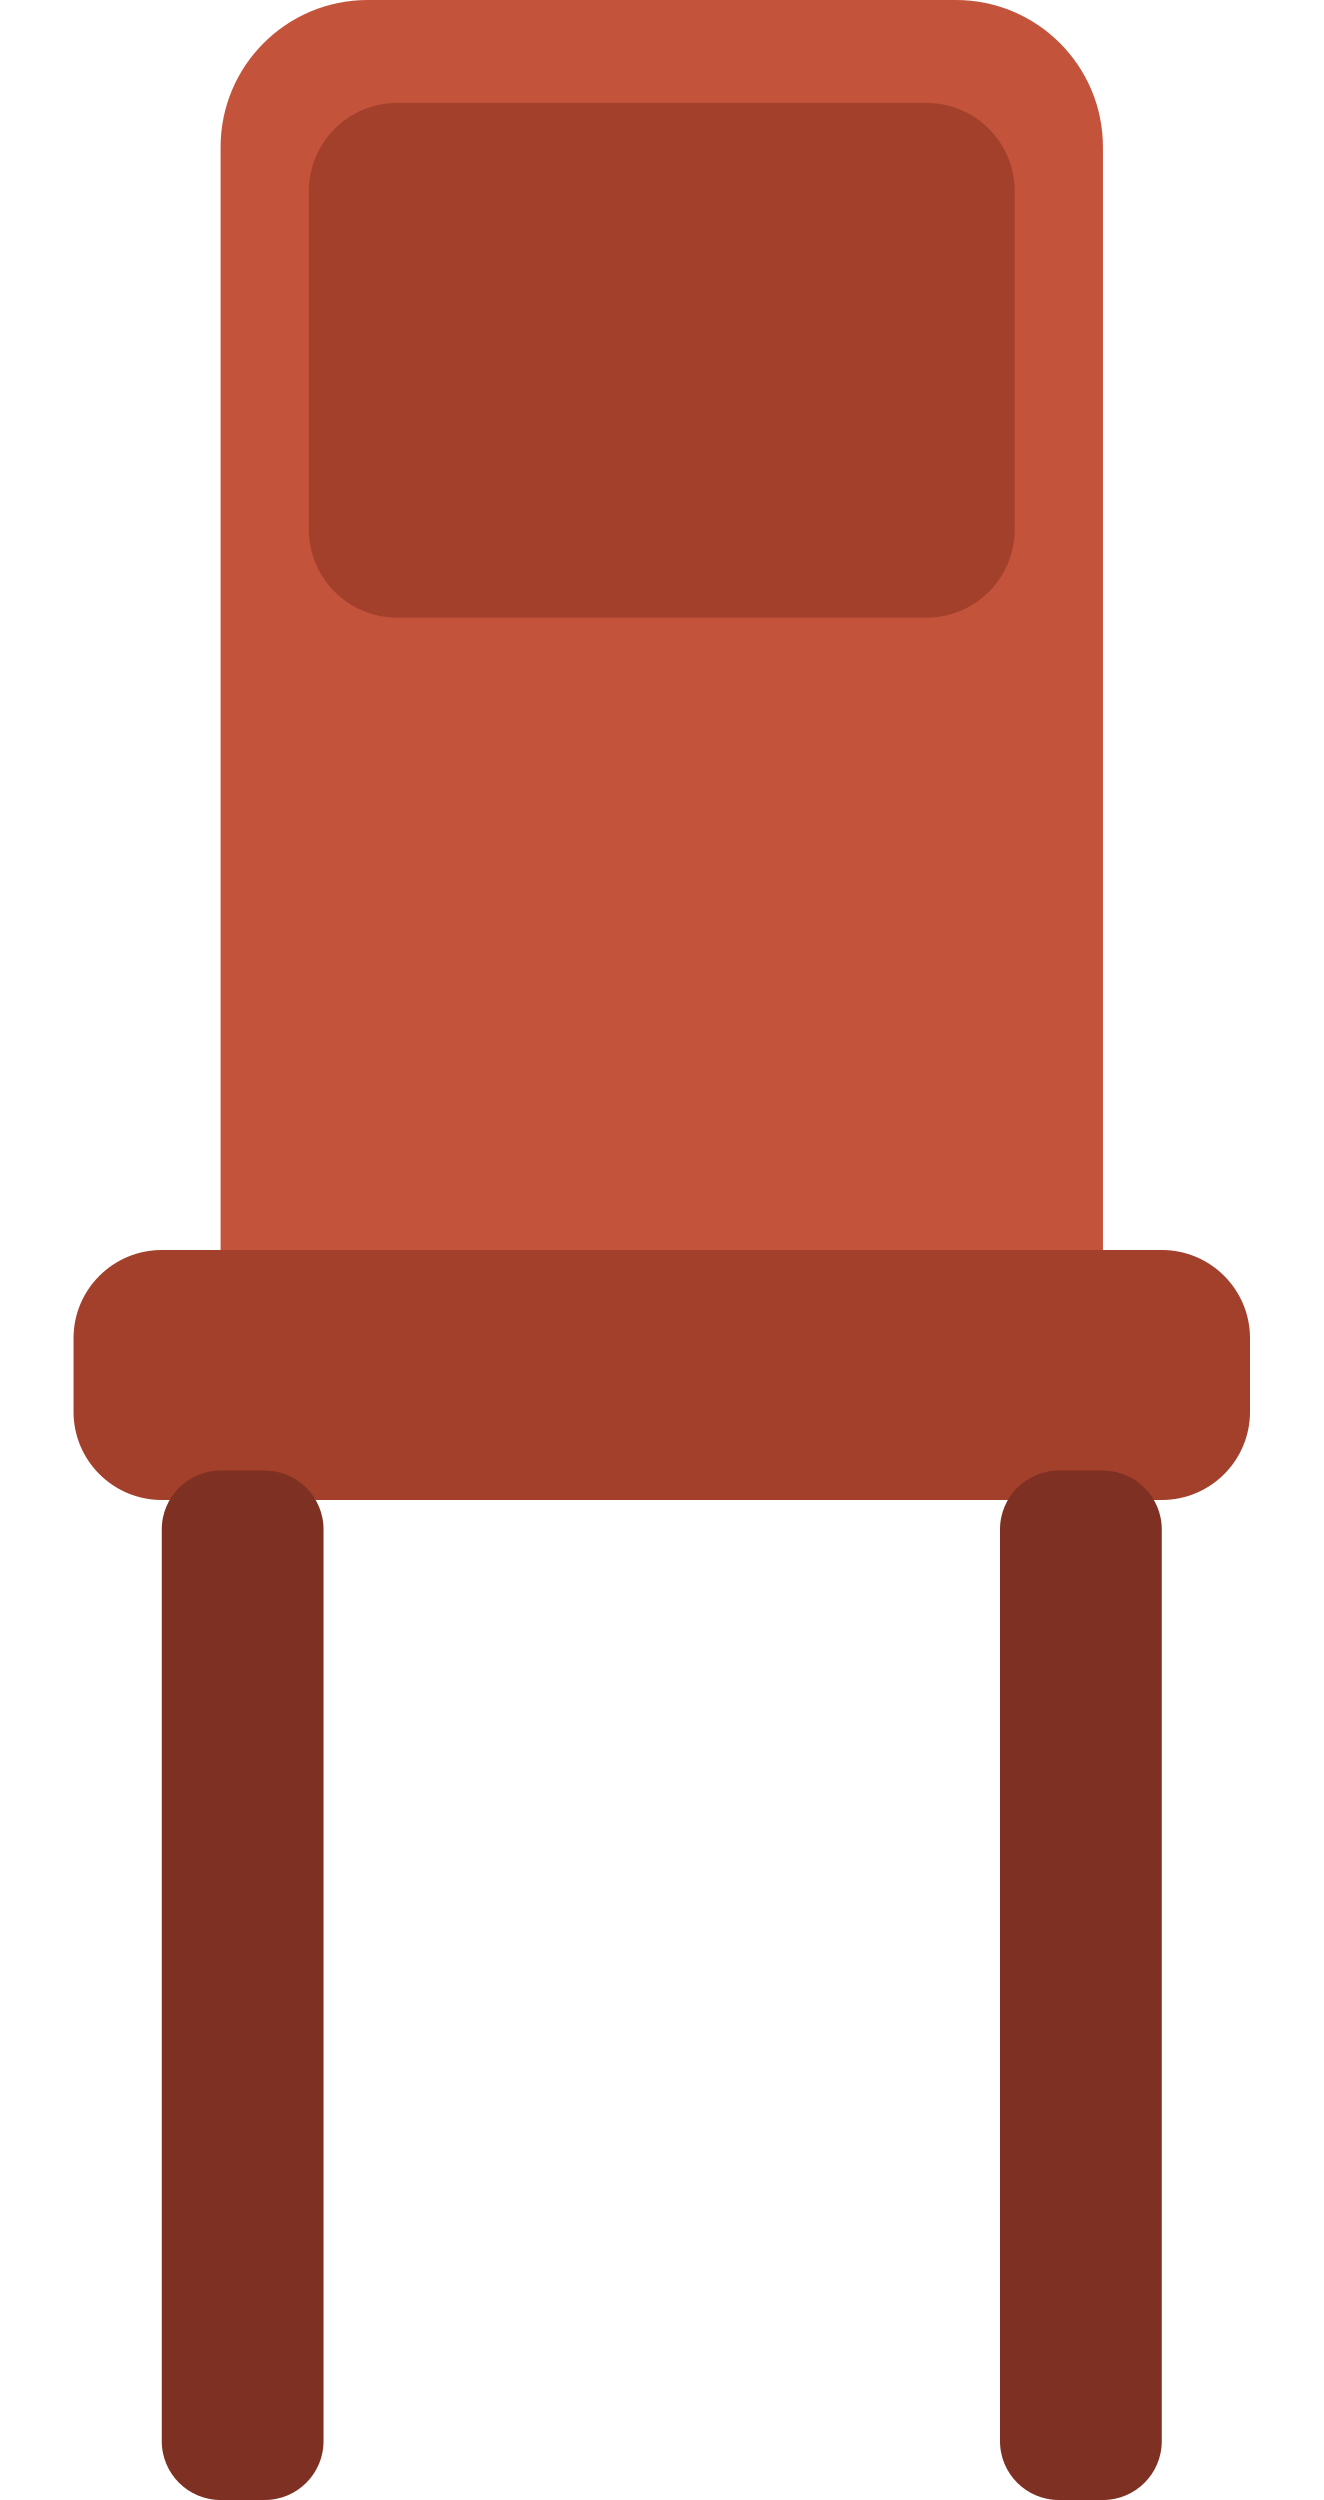
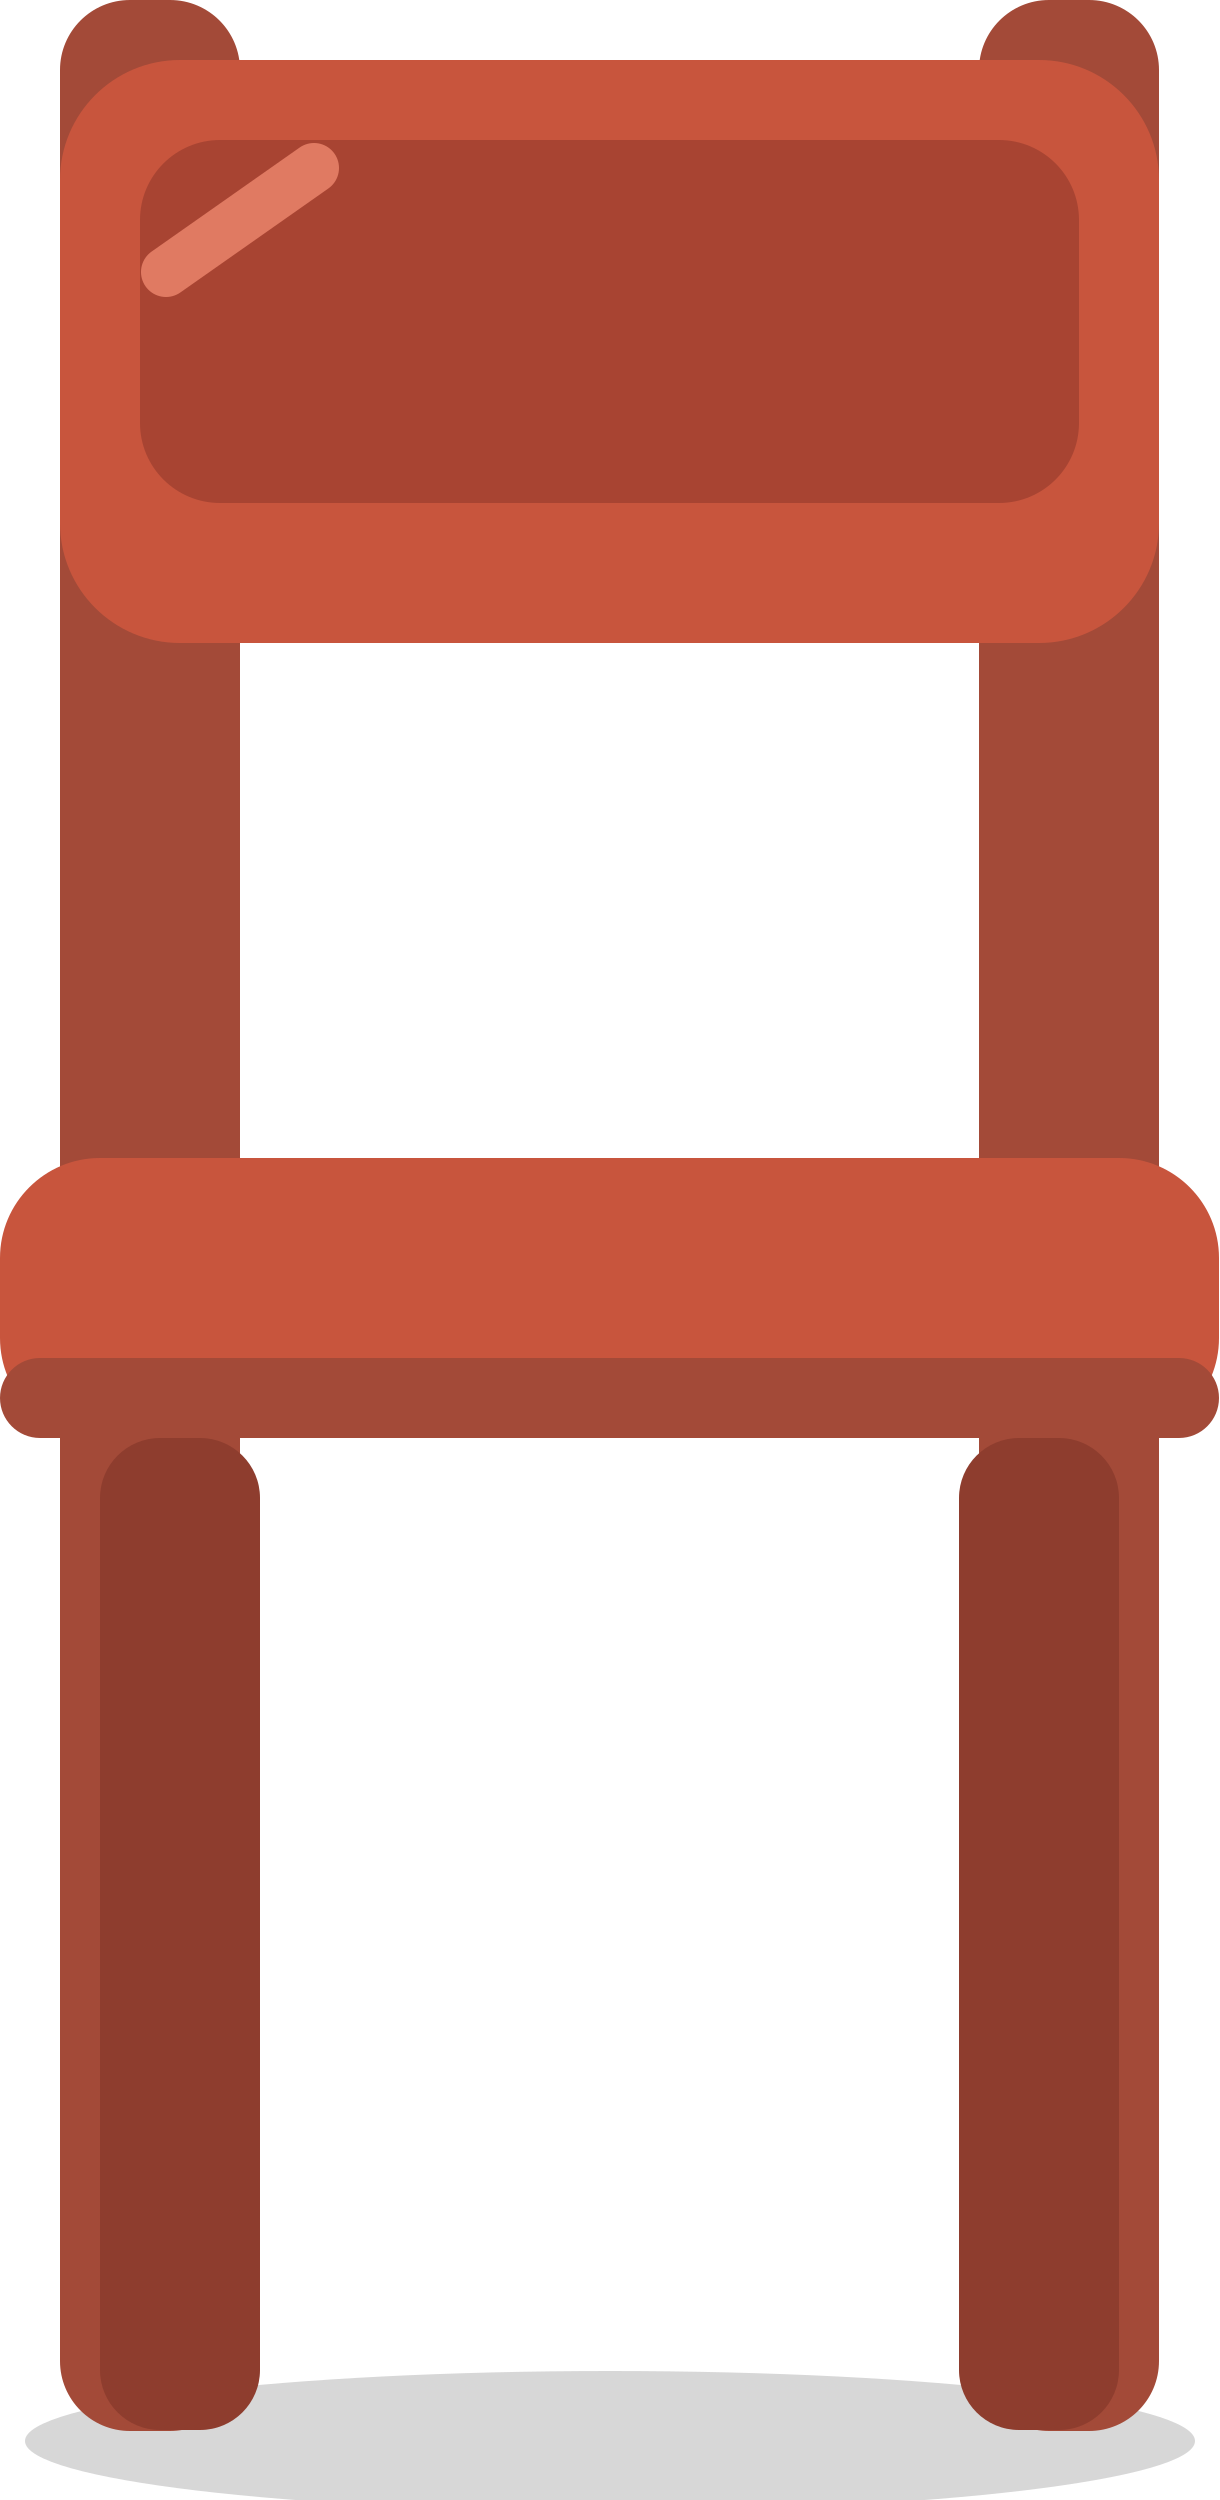
- <svg xmlns="http://www.w3.org/2000/svg" width="180" height="340" viewBox="0 0 180 340">
-   <rect x="30" y="0" width="120" height="200" rx="20" fill="#c4533b" />
-   <rect x="42" y="14" width="96" height="70" rx="12" fill="#a2402c" />
-   <rect x="10" y="170" width="160" height="34" rx="12" fill="#a2402c" />
-   <rect x="22" y="200" width="22" height="140" rx="8" fill="#7e3022" />
-   <rect x="136" y="200" width="22" height="140" rx="8" fill="#7e3022" />
+ <svg xmlns="http://www.w3.org/2000/svg" width="122" height="250" viewBox="0 0 122 250">
+   <ellipse cx="61" cy="244.1" rx="58.5" ry="7" fill="#000000" fill-opacity="0.16" />
+   <rect x="6" y="0" width="18" height="243.1" rx="7" fill="#a34a38" />
+   <rect x="97.9" y="0" width="18" height="243.1" rx="7" fill="#a34a38" />
+   <rect x="6" y="6" width="109.9" height="58.3" rx="12" fill="#c8553d" />
+   <rect x="14" y="14" width="93.9" height="36.3" rx="8" fill="#a84432" />
+   <rect x="0" y="115.8" width="121.9" height="28" rx="10" fill="#c8553d" />
+   <rect x="0" y="135.8" width="121.9" height="8" rx="4" fill="#a34a38" />
+   <rect x="10" y="143.8" width="16" height="99.2" rx="6" fill="#8e3d2e" />
+   <rect x="95.9" y="143.8" width="16" height="99.2" rx="6" fill="#8e3d2e" />
+   <path d="M16.6 27.2 L31.4 16.8" fill="none" stroke="#e07a62" stroke-width="5" stroke-linecap="round" stroke-linejoin="round" />
</svg>
